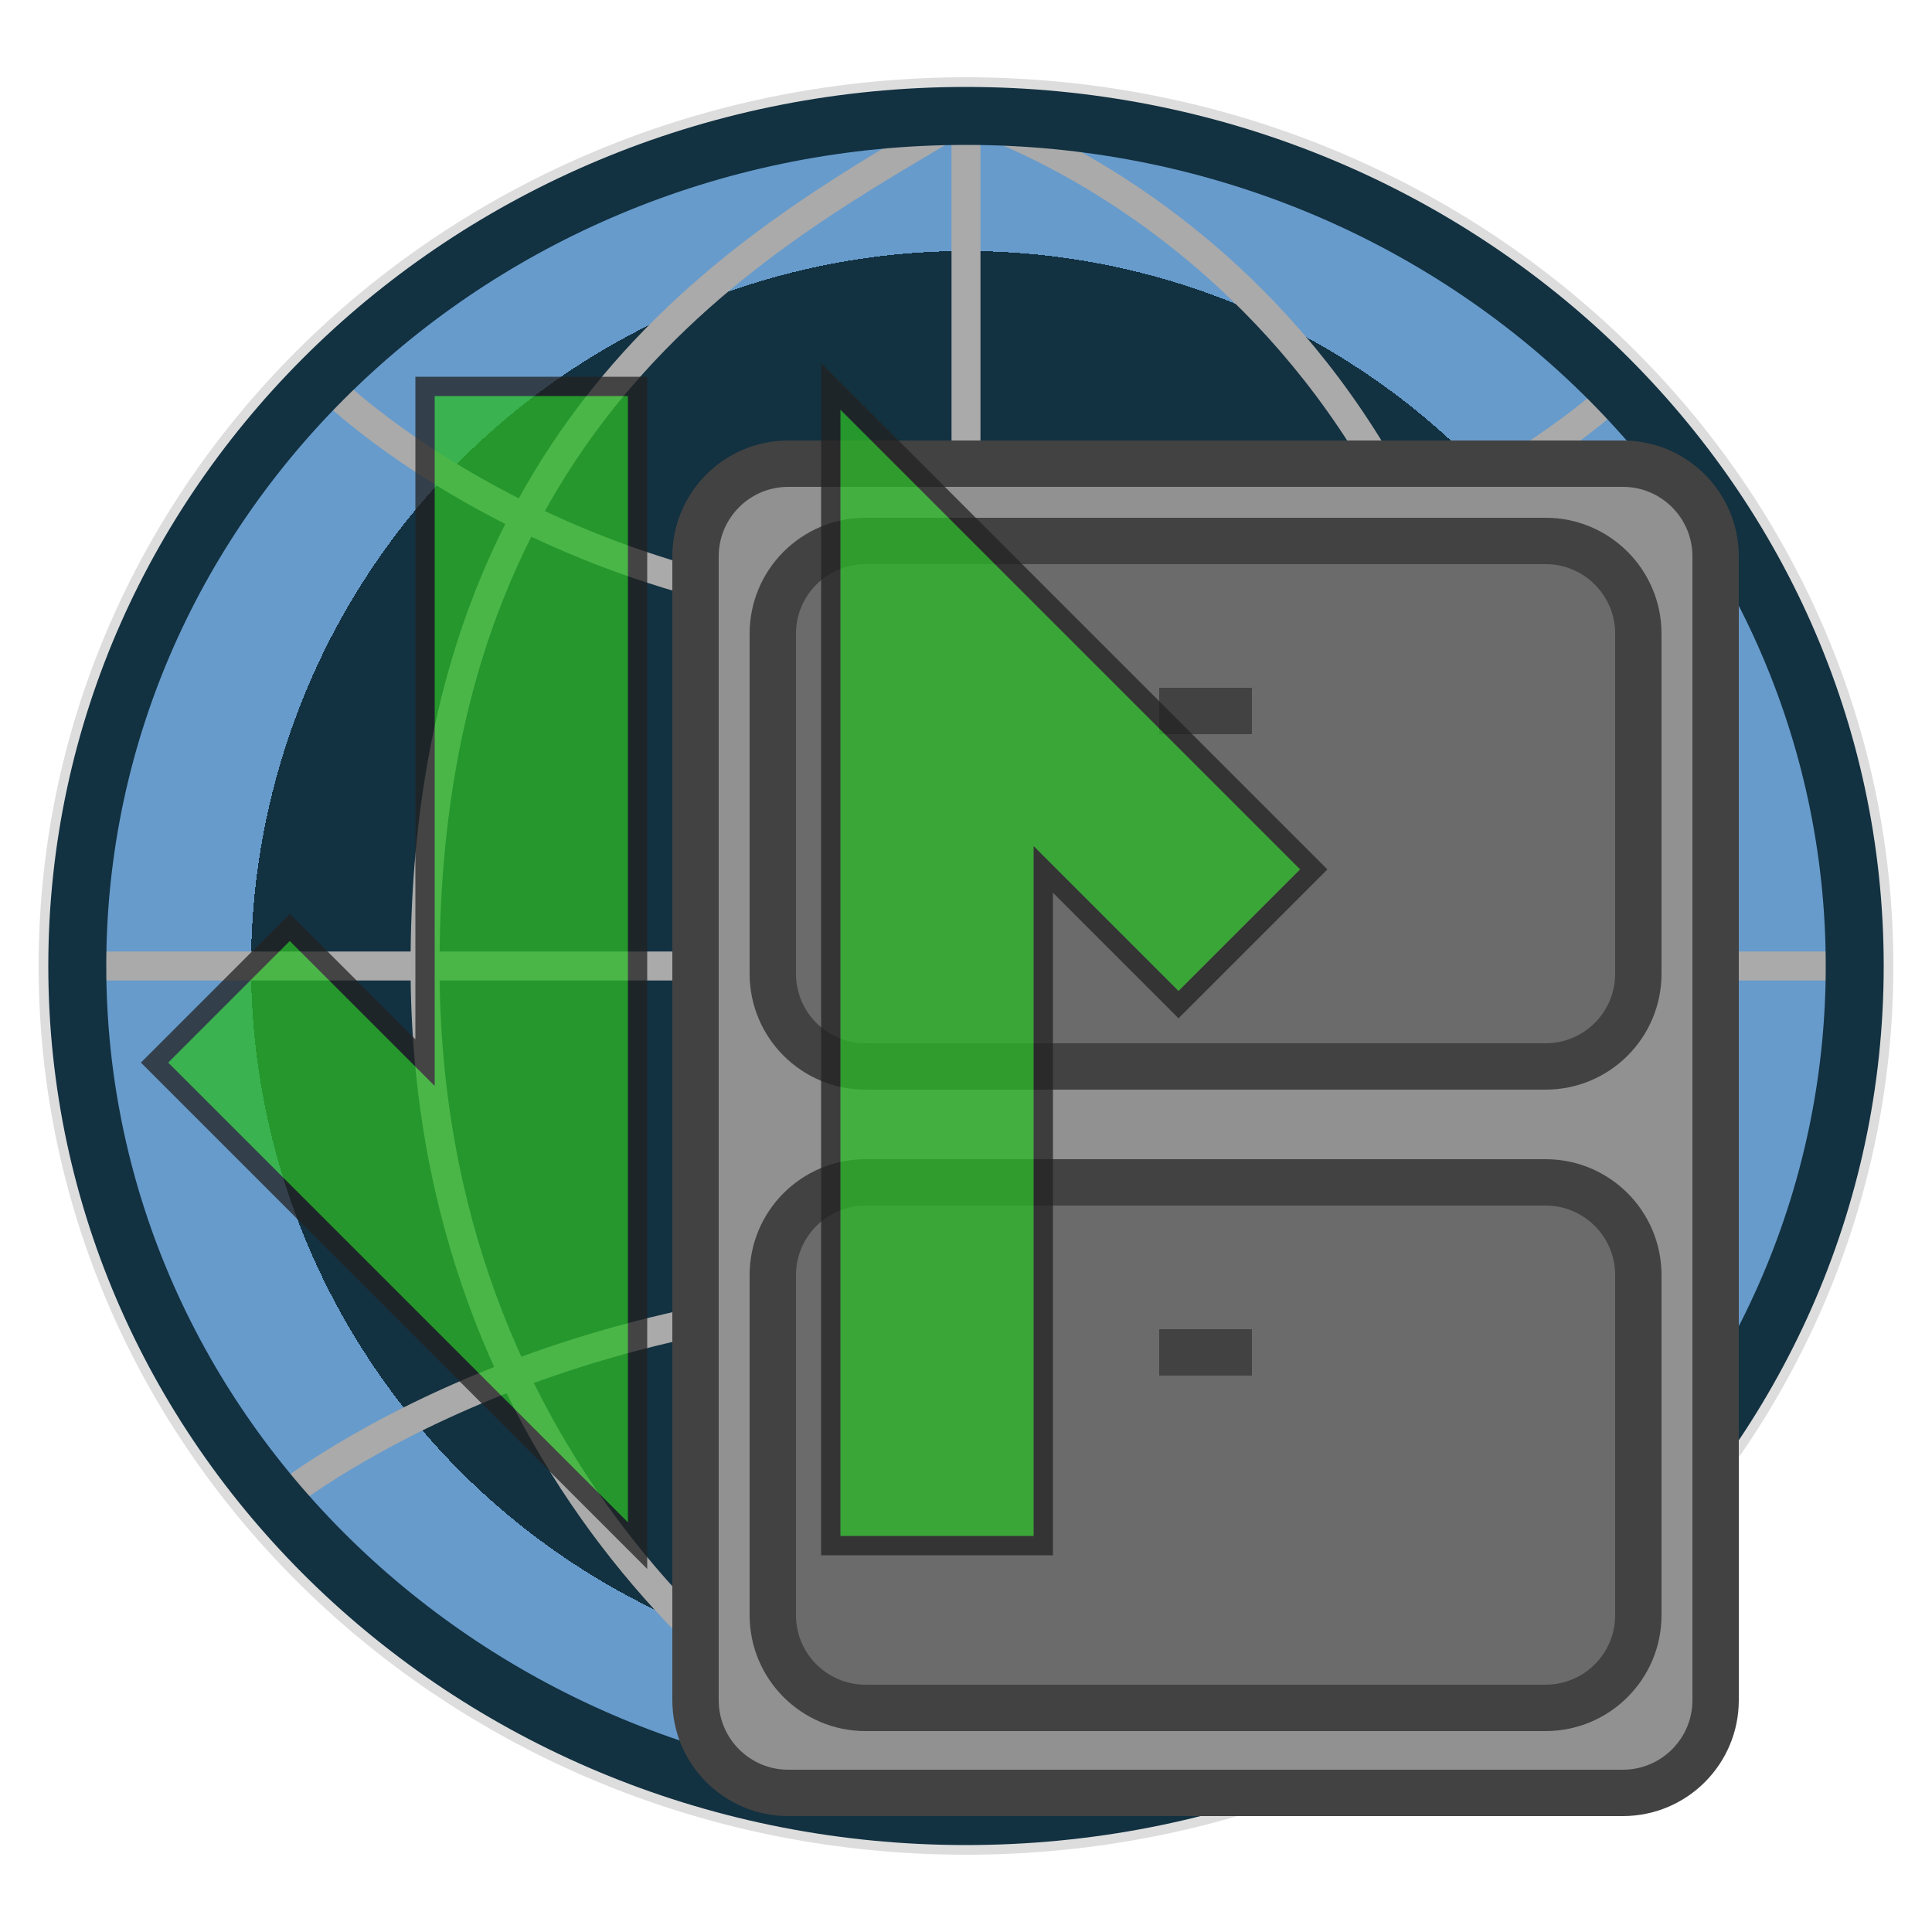
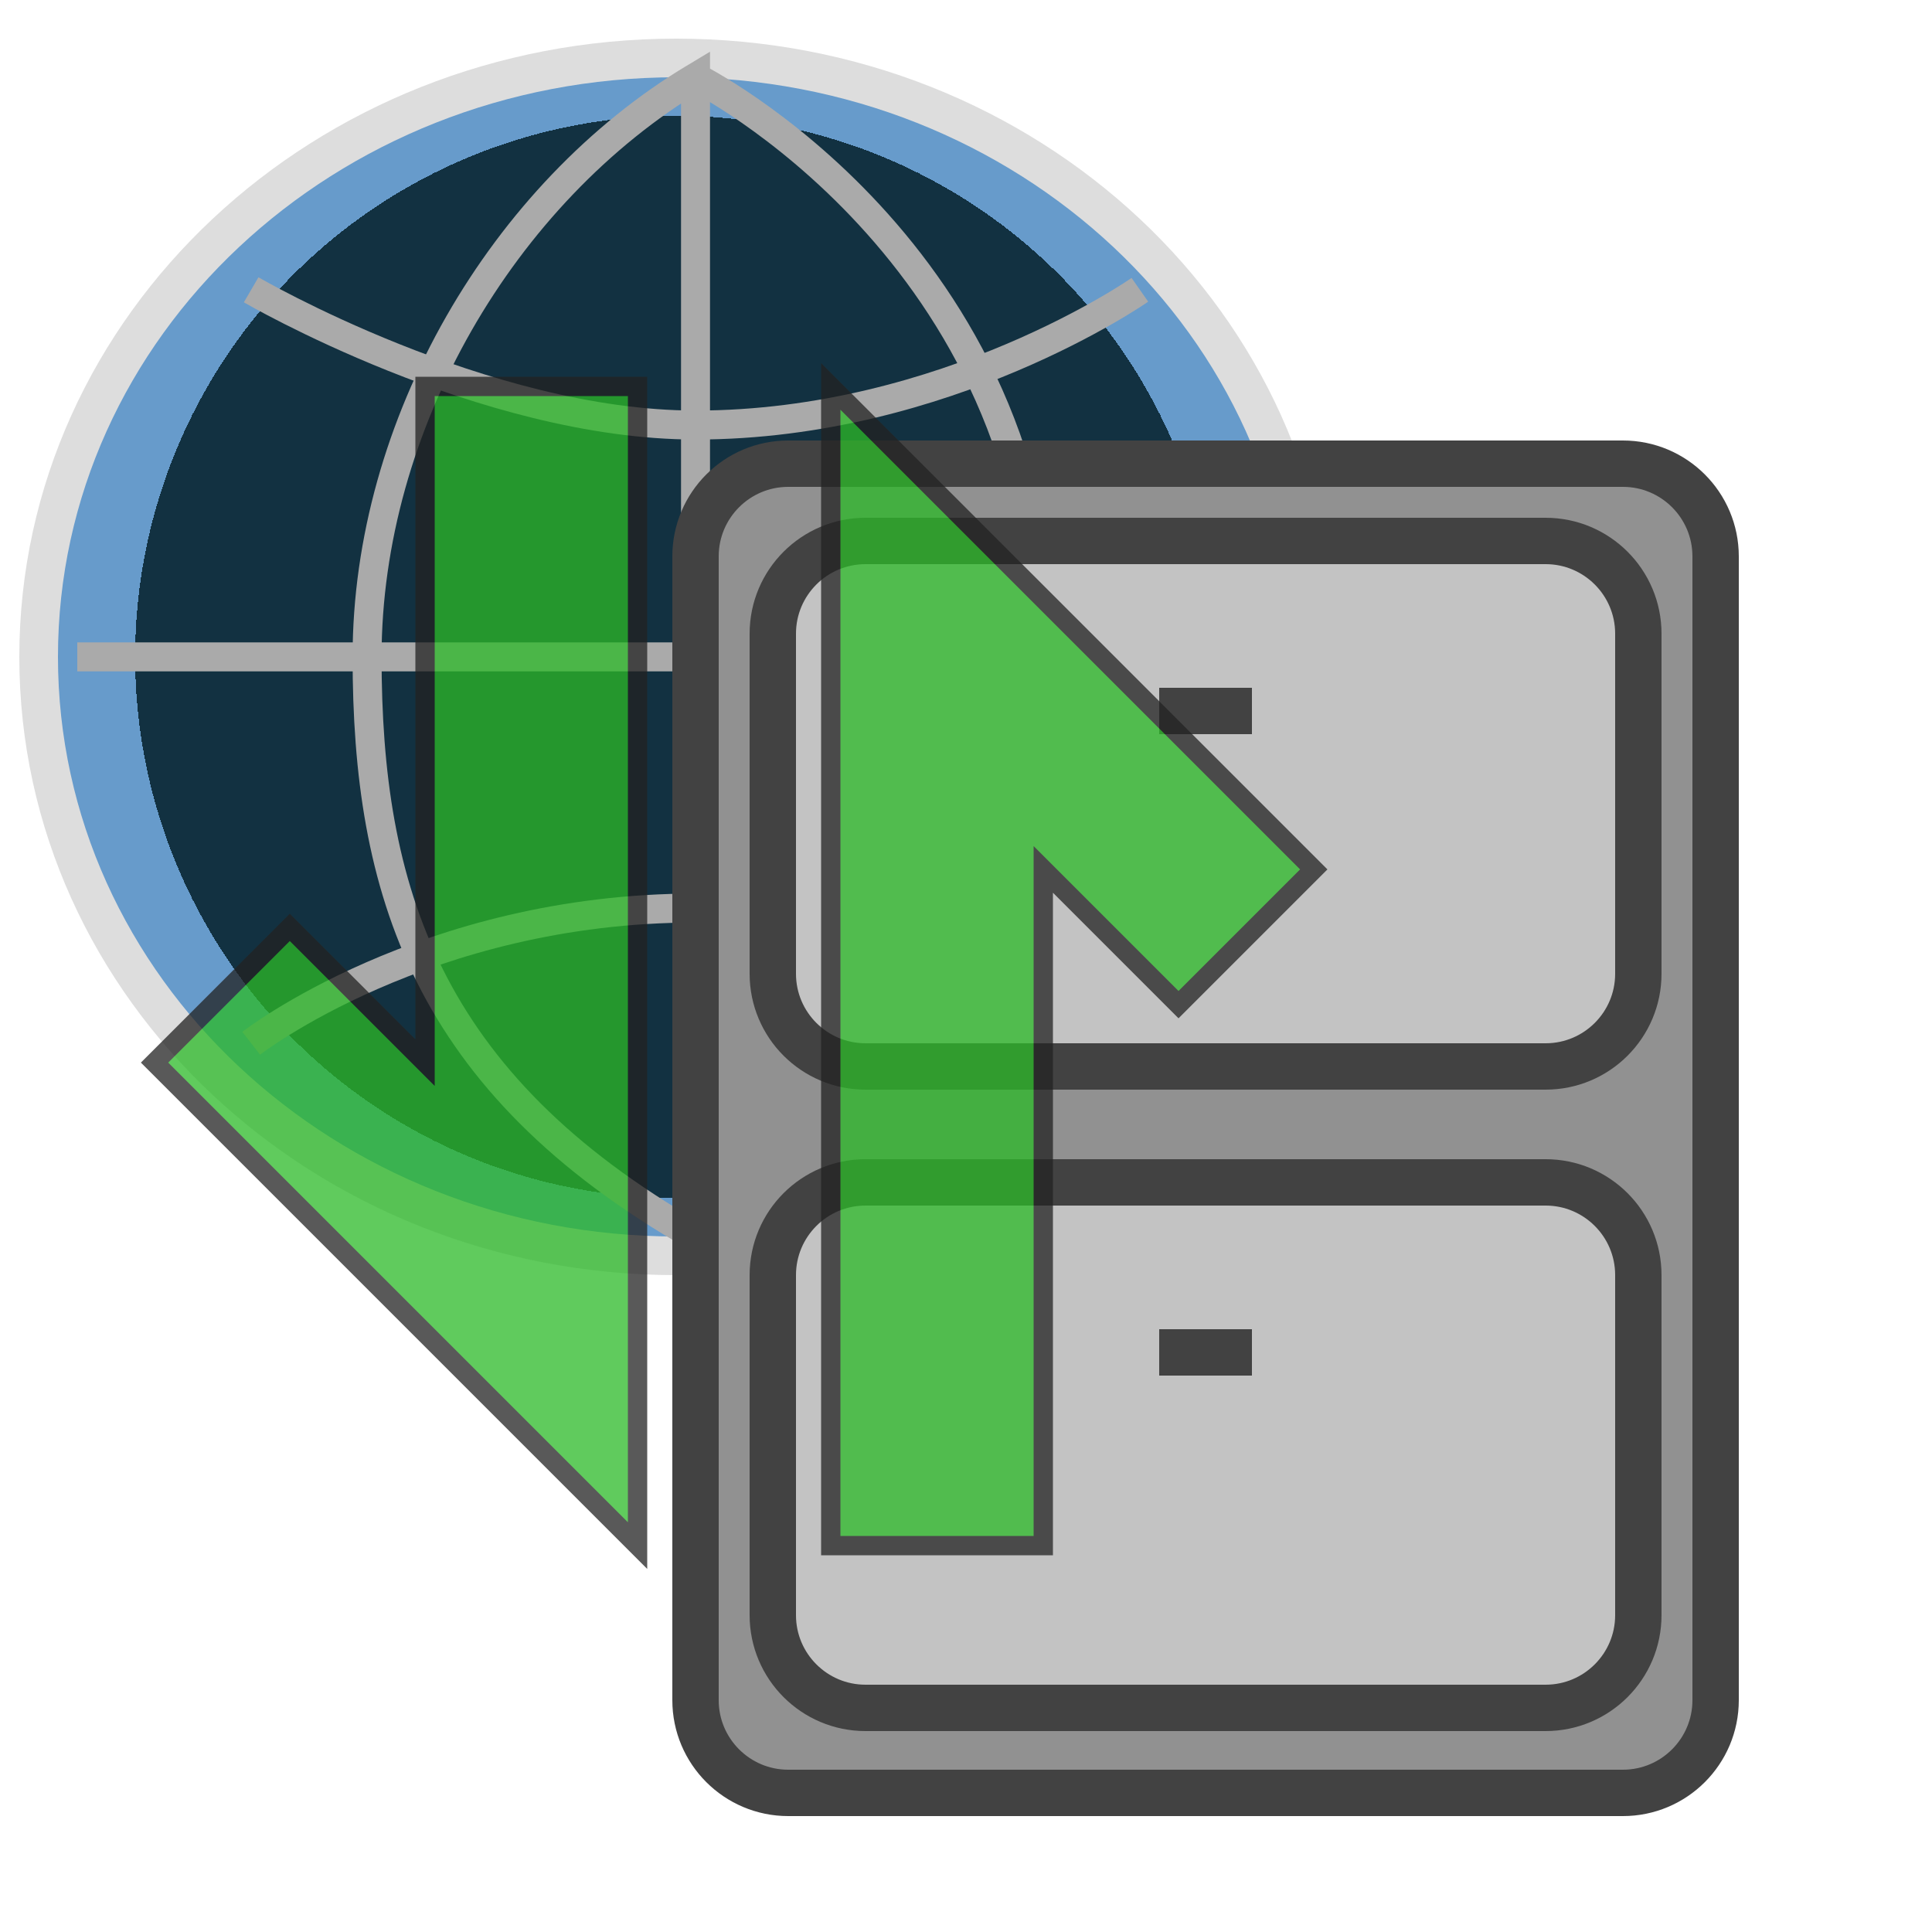
<svg xmlns="http://www.w3.org/2000/svg" version="1.1" height="100" width="100">
  <defs>
-     <radialGradient id="RG1" cx="50" cy="50" fx="47" fy="44" r="37" gradientUnits="userSpaceOnUse">
+     <radialGradient id="RG1" cx="35" cy="34" fx="50" fy="32" r="28" gradientUnits="userSpaceOnUse">
      <stop style="stop-color:#123141;stop-opacity:1;" offset="1" />
      <stop style="stop-color:#679BCB;stop-opacity:1;" offset="0" />
    </radialGradient>
  </defs>
-   <ellipse cx="50" cy="50" rx="46" ry="44" style="stroke-width:4;stroke:#dddddd;fill:none;" />
-   <ellipse cx="50" cy="50" rx="47" ry="44" style="fill:url(#RG1);fill-opacity:1;fill-rule:nonzero" />
+   <ellipse cx="35" cy="34" rx="32" ry="30" style="stroke-width:4;stroke:#dddddd;fill:none;" />
+   <ellipse cx="35" cy="34" rx="32" ry="30" style="fill:url(#RG1);fill-opacity:1;fill-rule:nonzero" />
  <g style="fill:none;stroke:#aaaaaa;stroke-width:1.5px;stroke-linecap:butt;">
-     <path d="M 50,94 C 40,90 22,76 22,50 22,21 40,12 50,6 l 0,88 C 50,94 79,84 78,49 77,14 50,6 50,6" />
-     <path d="m 4,50 92,0" />
-     <path d="m 17,20 c 0,0 12,12 33,12 22,0 34,-12 34,-12" />
-     <path d="m 14,78 c 0,0 13,-11 36,-11 25,0 36,11 36,11" />
+     <path d="M 36,64 C 22,56 19,46 19,34 19,22 26,10 36,4 l 0,60 C 36,64 54,55 54,34 54,13 36,4 36,4" />
+     <path d="m 4,34 63,0 0,0" />
+     <path d="m 13,15 c 0,0 12,7 23,7 13,0 23,-7 23,-7" />
+     <path d="m 13,54 c 0,0 9,-7 23,-7 16,0 23,7 23,7" />
  </g>
-   <ellipse cx="50" cy="50" rx="46" ry="44" style="stroke-width:3;stroke:#123141;fill:none;" />
  <g transform="scale(0.4) translate(60,50)">
    <path style="fill:#919191;stroke:#424242;stroke-width:6;" d="m 42,10 108,0 a 12 12 0 0 1 12,12  l 0,148 a 12,12 0 0 1 -12,12 l -108,0 a 12,12 0 0 1 -12,-12 l 0,-148 a 12,12 0 0 1 12,-12 z" />
-     <path style="fill:#6B6B6B;stroke:#424242;stroke-width:6;" d="m 52,20 88,0 a 12 12 0 0 1 12,12  l 0,44 a 12,12 0 0 1 -12,12 l -88,0 a 12,12 0 0 1 -12,-12 l 0,-44 a 12,12 0 0 1 12,-12 z" />
-     <path style="fill:#6B6B6B;stroke:#424242;stroke-width:6;" d="m 52,103 88,0 a 12 12 0 0 1 12,12  l 0,44 a 12,12 0 0 1 -12,12 l -88,0 a 12,12 0 0 1 -12,-12 l 0,-44 a 12,12 0 0 1 12,-12 z" />
+     <path style="fill:#C3C3C3;stroke:#424242;stroke-width:6;" d="m 52,20 88,0 a 12 12 0 0 1 12,12  l 0,44 a 12,12 0 0 1 -12,12 l -88,0 a 12,12 0 0 1 -12,-12 l 0,-44 a 12,12 0 0 1 12,-12 z" />
+     <path style="fill:#C3C3C3;stroke:#424242;stroke-width:6;" d="m 52,103 88,0 a 12 12 0 0 1 12,12  l 0,44 a 12,12 0 0 1 -12,12 l -88,0 a 12,12 0 0 1 -12,-12 l 0,-44 a 12,12 0 0 1 12,-12 z" />
    <path style="fill:none;stroke:#424242;stroke-width:6;" d="m 90,42 12,0 m -12,83 12,0" />
  </g>
  <path style="fill:#2BB927;stroke:#222222;stroke-width:1;opacity:0.75;" d="m 43,80 0,-60 25,25 -7,7 -7,-7 0,35 -9,0 z" />
  <path style="fill:#2BB927;stroke:#222222;stroke-width:1;opacity:0.75;" d="m 33,20 0,60 -25,-25 7,-7 7,7 0,-35 9,0 z" />
</svg>
